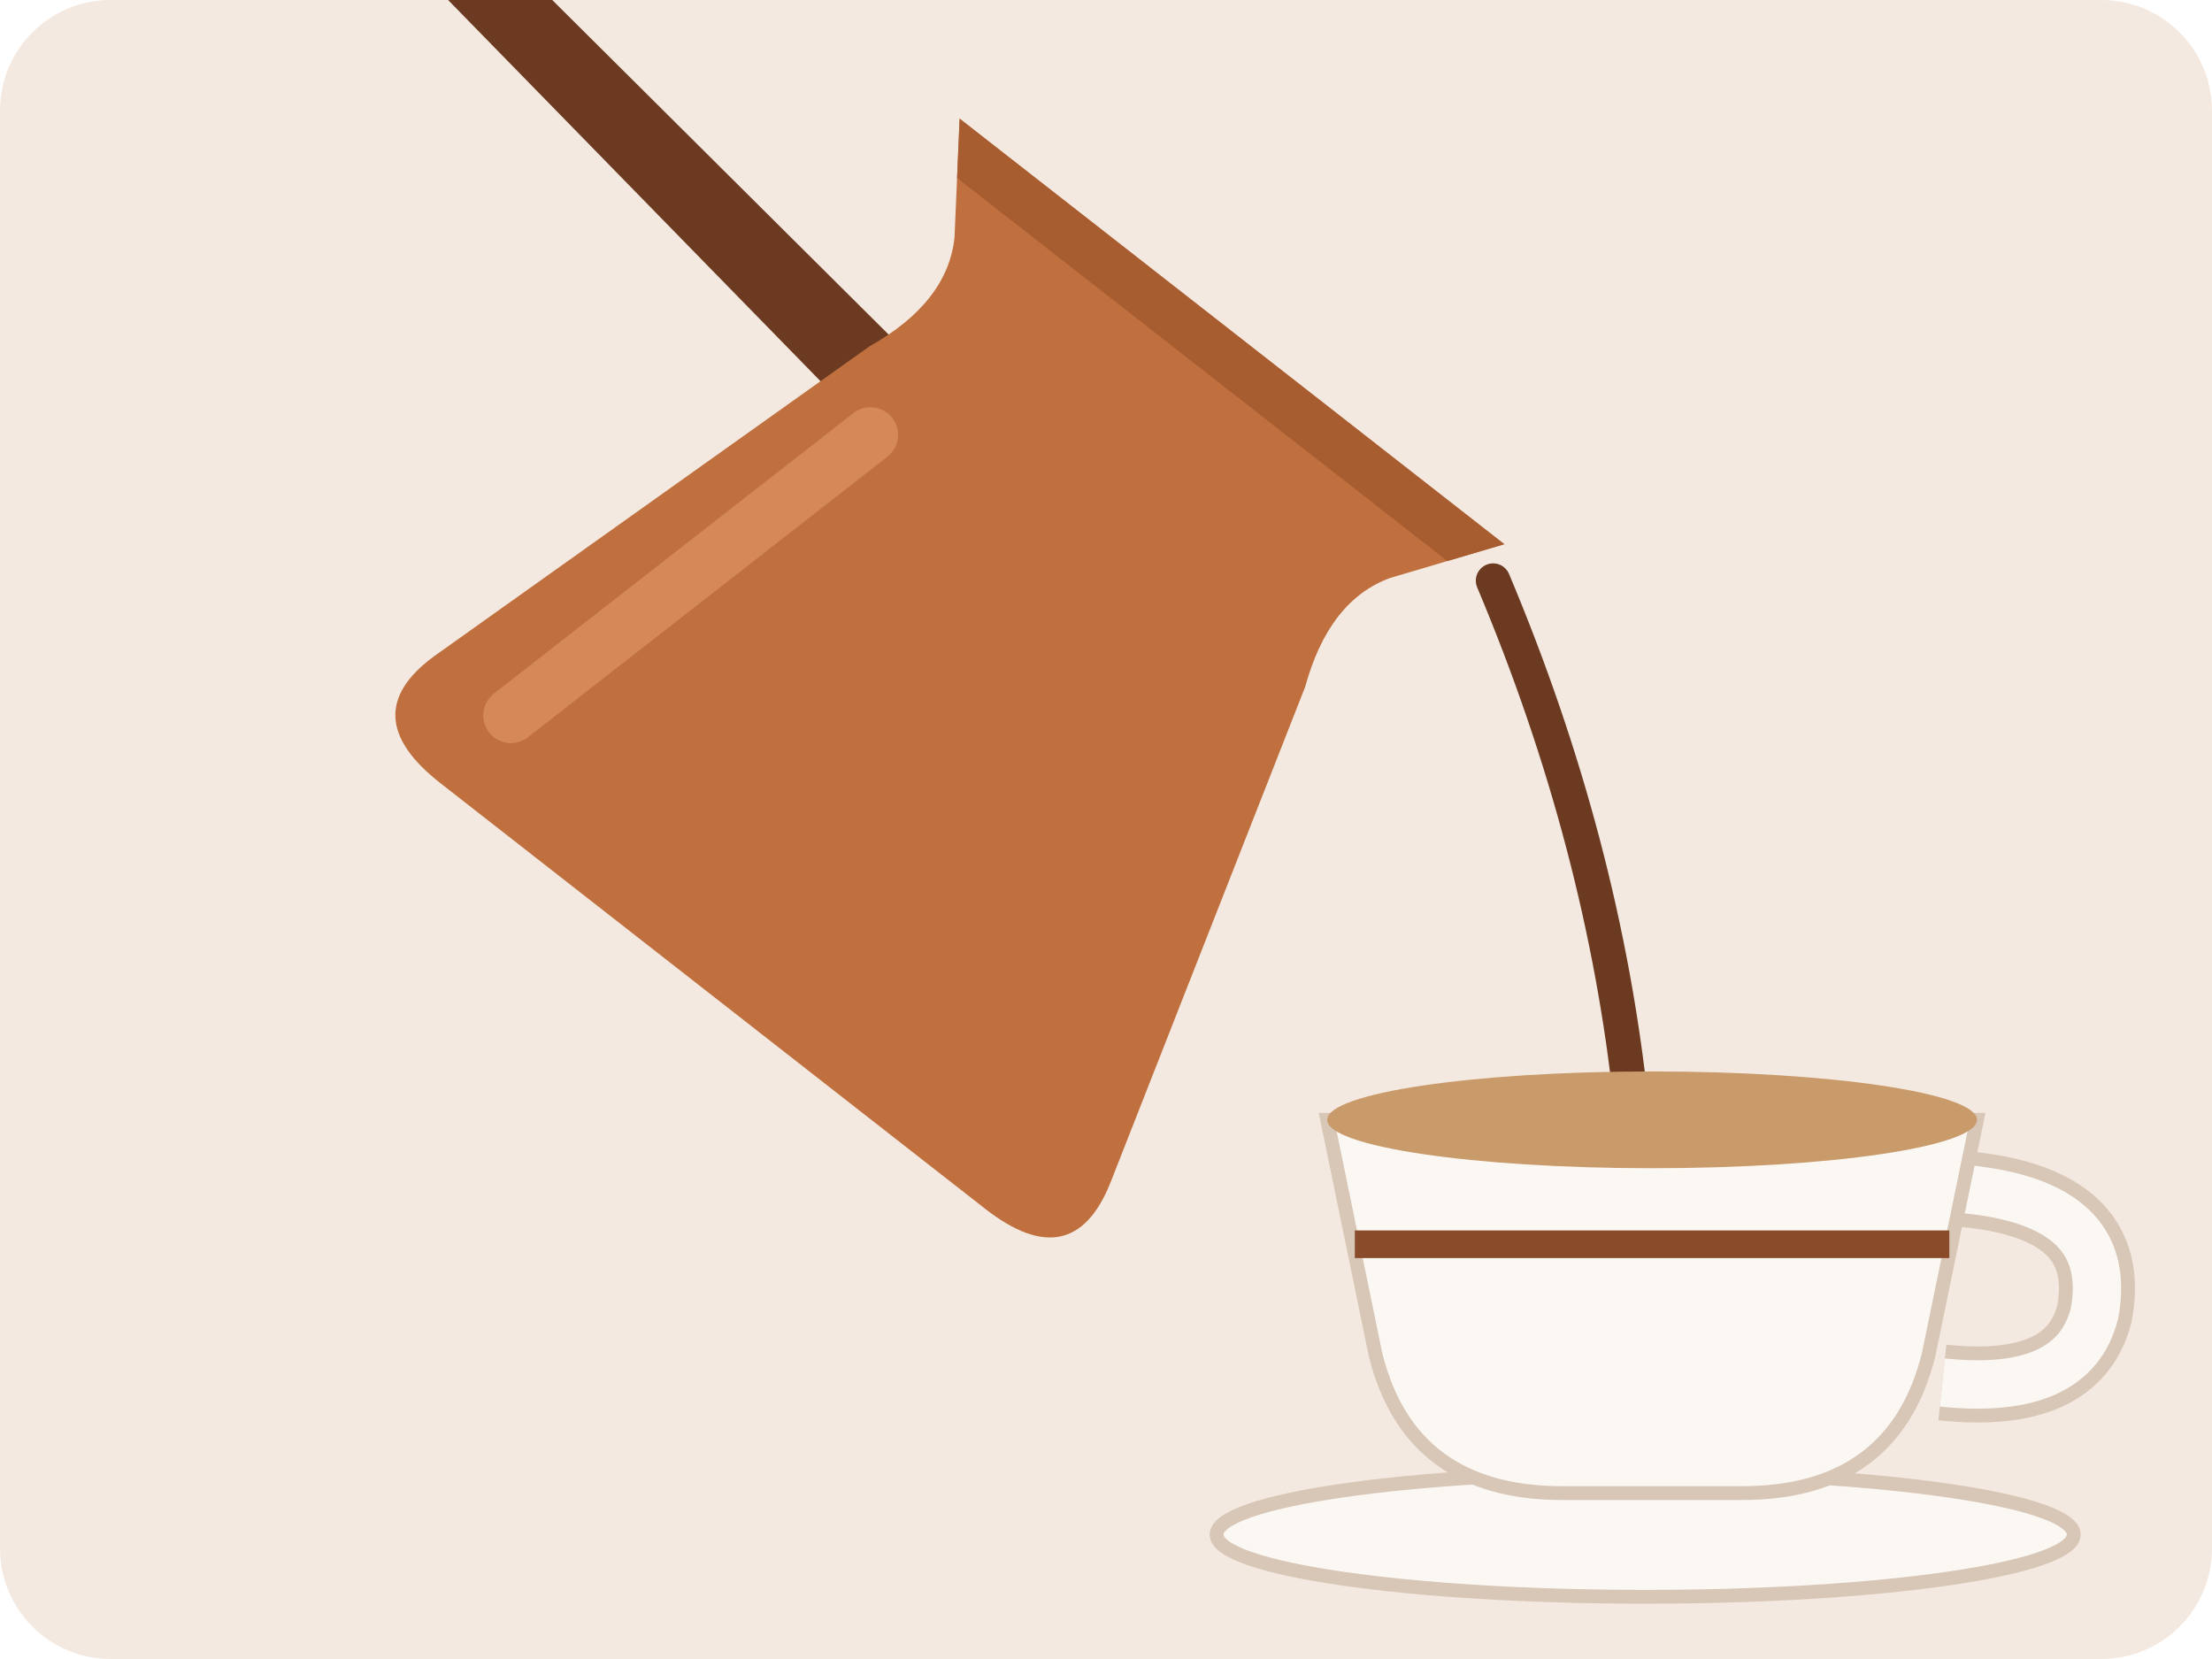
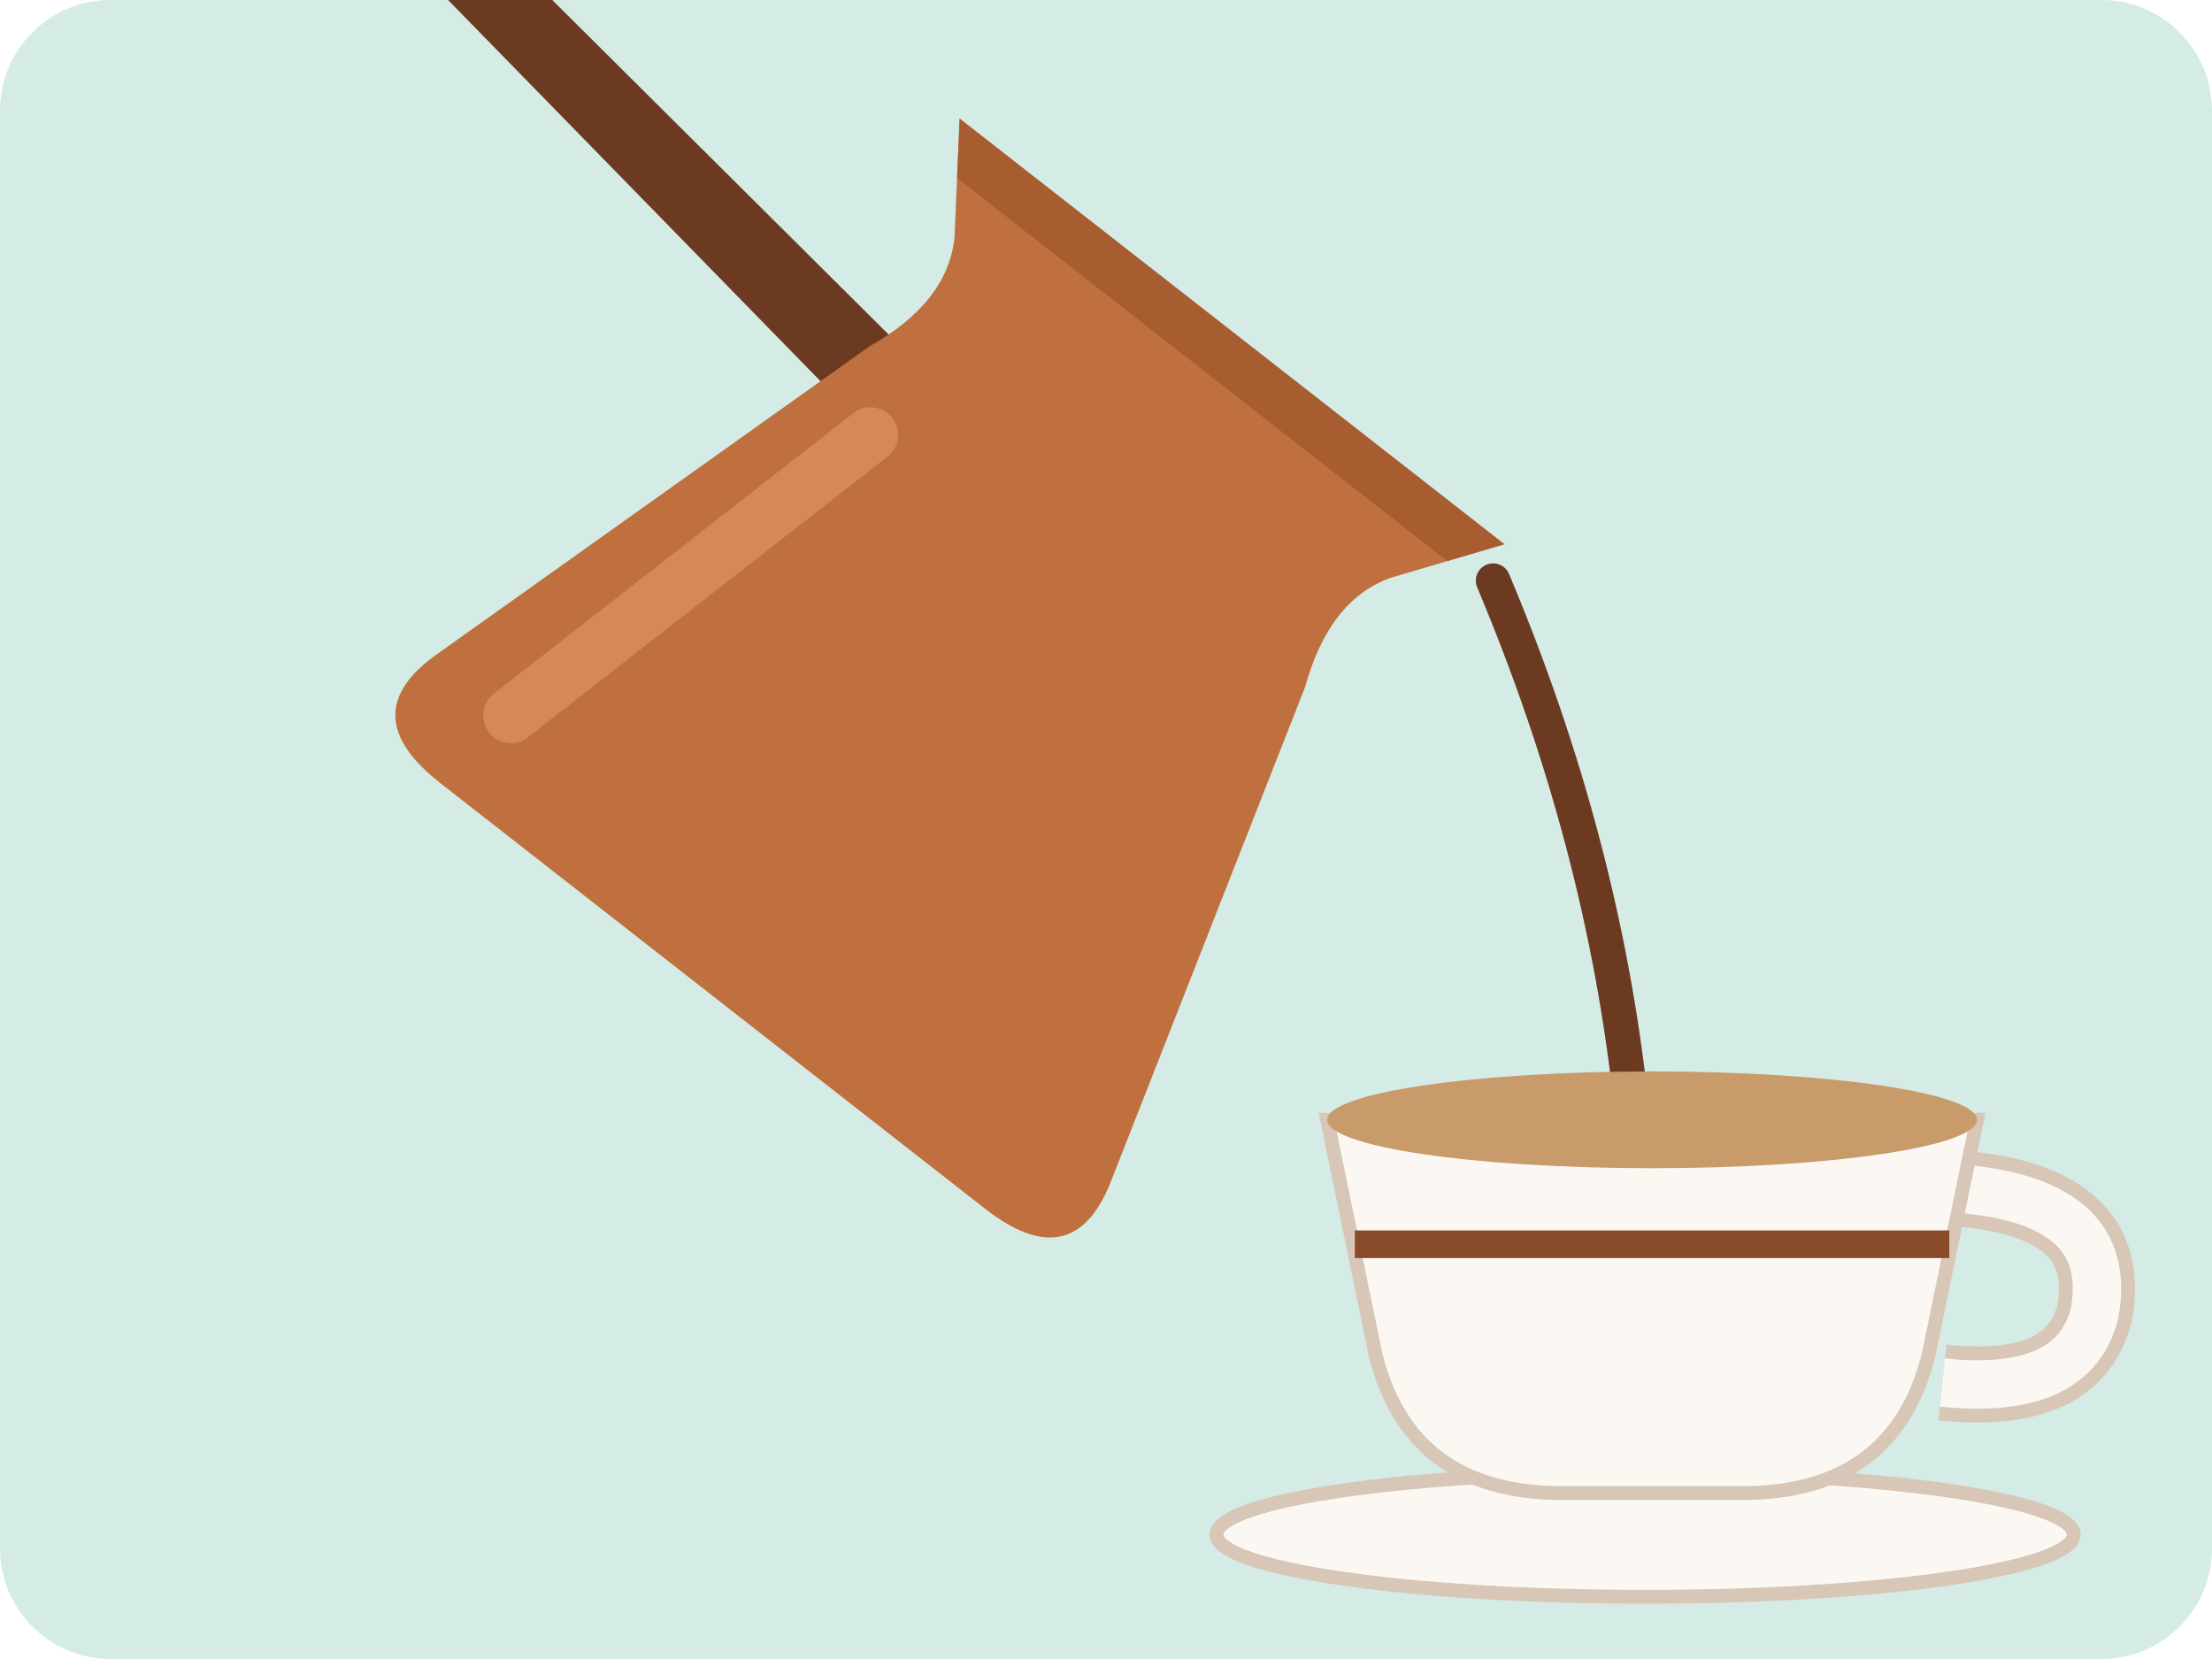
<svg xmlns="http://www.w3.org/2000/svg" viewBox="0 0 320 240" role="img" aria-label="Kahvenin köpüğü bozmadan fincana dökülmesi">
-   <rect width="320" height="240" rx="16" fill="#f4e9e0" />
+   <rect width="320" height="240" rx="16" fill="#d4ebe6" />
  <g transform="rotate(38 160 120) translate(-30 -40)">
    <path d="M30 112 L130 124 L130 136 L26 122 Z" fill="#6b3a20" />
    <path d="M110 92 H210 L200 106 Q195 114 200 126 L222 200 Q226 214 210 214 H110 Q94 214 98 200 L120 126 Q125 114 120 106 Z" fill="#c0703f" />
    <path d="M110 92 H210 L205 99 H115 Z" fill="#a85d31" />
    <path d="M128 136 L112 200" stroke="#e39a68" stroke-width="8" stroke-linecap="round" opacity=".6" />
  </g>
  <path d="M216 84 Q232 122 236 160" stroke="#6b3a20" stroke-width="5" fill="none" stroke-linecap="round" />
  <ellipse cx="238" cy="222" rx="62" ry="9" fill="#fbf8f4" stroke="#d8c6b6" stroke-width="2" />
  <path d="M284 172 q22 2 19 18 q-3 12 -22 10" fill="none" stroke="#d8c6b6" stroke-width="11" />
  <path d="M284 172 q22 2 19 18 q-3 12 -22 10" fill="none" stroke="#fbf8f4" stroke-width="7" />
  <path d="M192 162 H286 L279 196 Q274 216 252 216 H226 Q204 216 199 196 Z" fill="#fbf8f4" stroke="#d8c6b6" stroke-width="2" />
  <path d="M196 180 H282" stroke="#8a4b2a" stroke-width="4" />
  <ellipse cx="239" cy="162" rx="47" ry="7" fill="#c99a6a" />
</svg>
